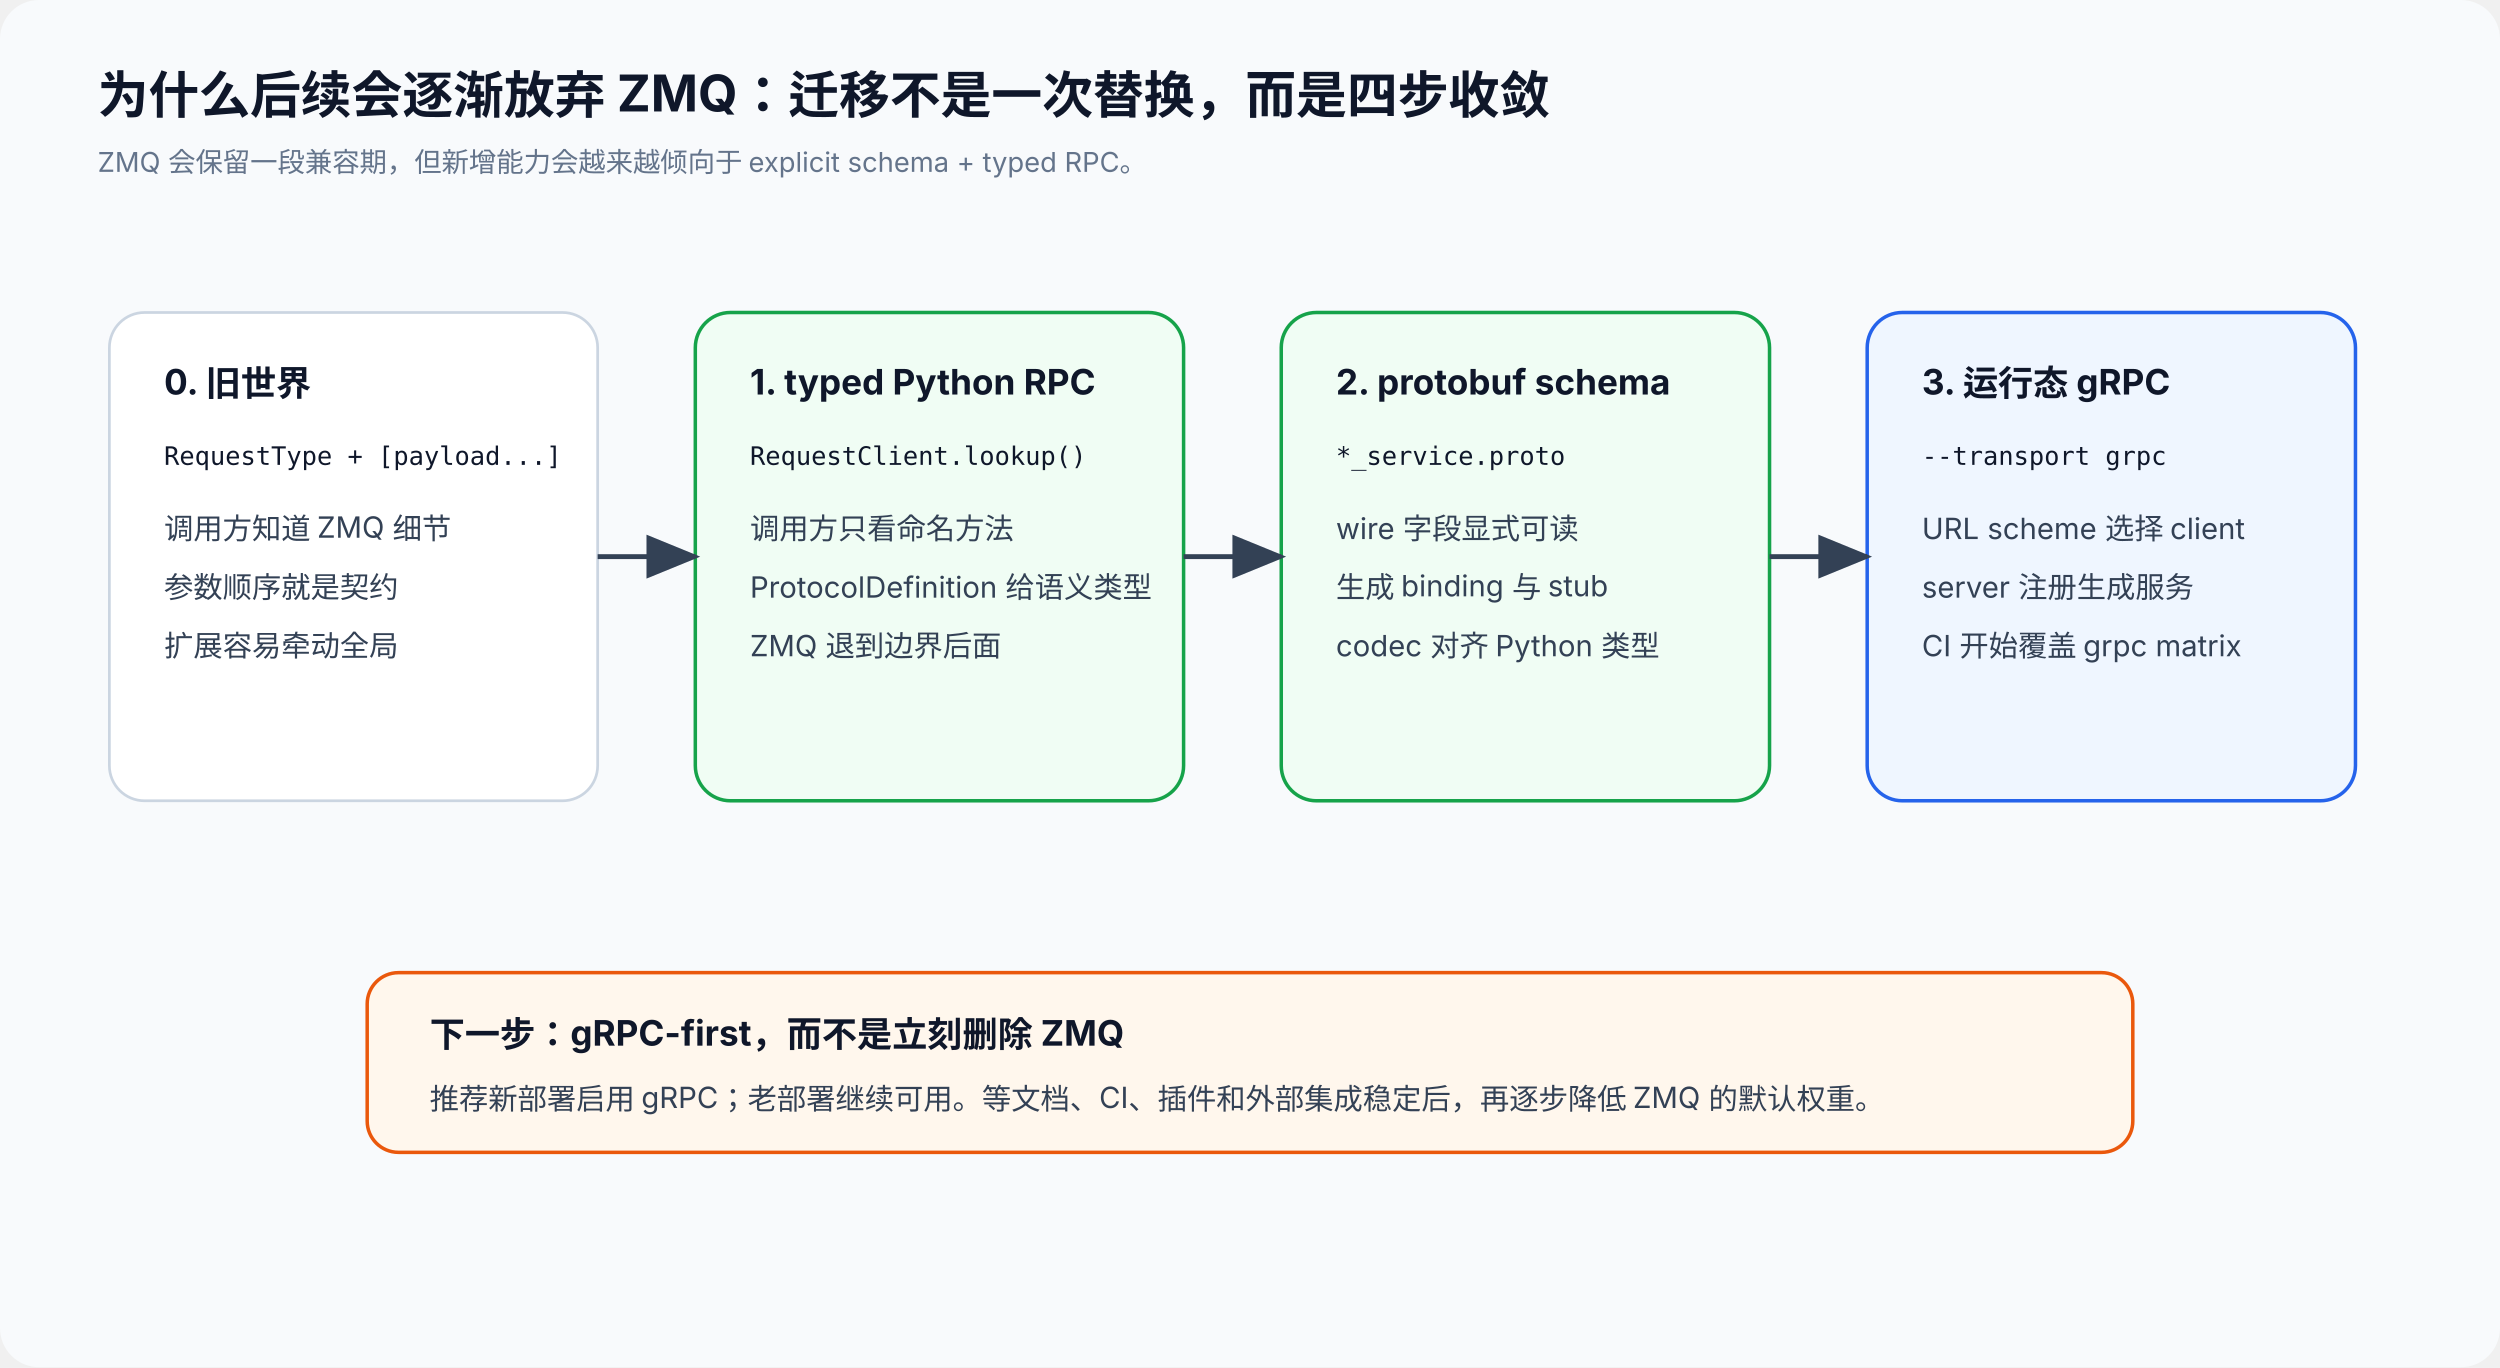
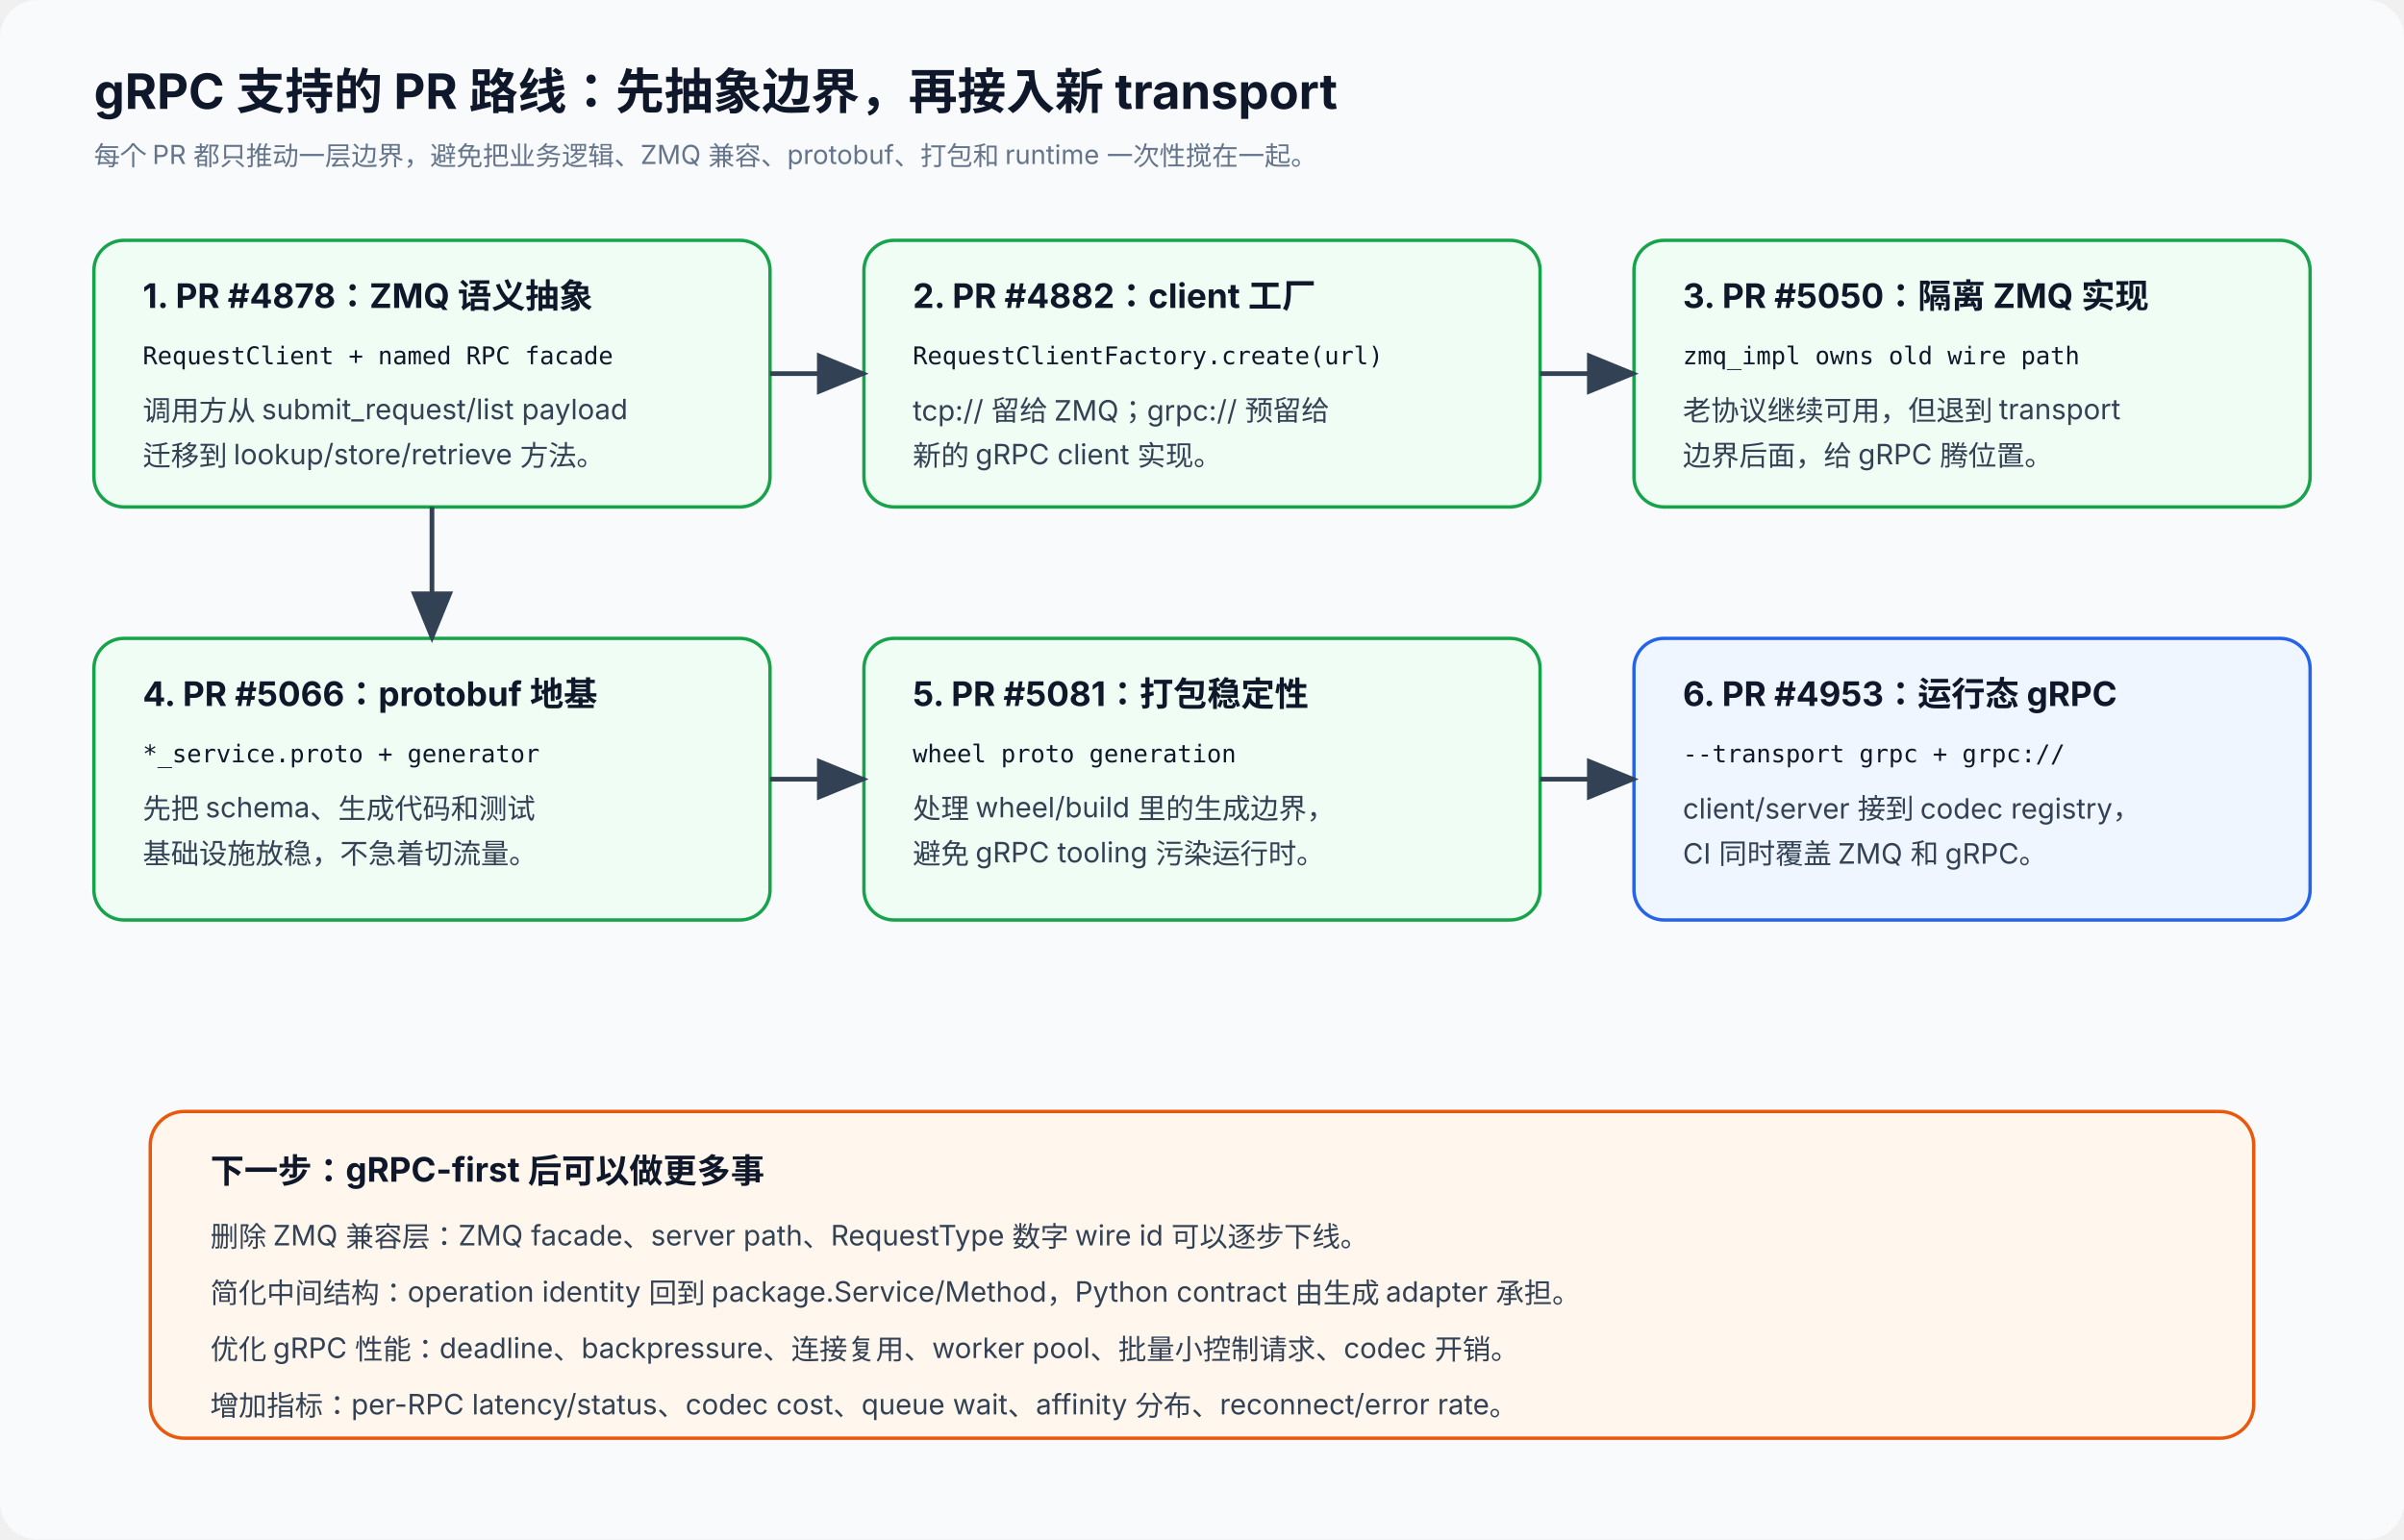
- <svg xmlns="http://www.w3.org/2000/svg" width="1280" height="700" viewBox="0 0 1280 700" role="img" aria-labelledby="title desc">
+ <svg xmlns="http://www.w3.org/2000/svg" width="1280" height="820" viewBox="0 0 1280 820" role="img" aria-labelledby="title desc">
  <defs>
    <marker id="arrow" markerWidth="11" markerHeight="9" refX="10" refY="4.5" orient="auto">
      <path d="M0,0 L11,4.5 L0,9 Z" fill="#334155" />
    </marker>
    <style>
      .bg { fill: #f8fafc; }
      .stage { fill: #ffffff; stroke: #cbd5e1; stroke-width: 1.4; }
      .done { fill: #f0fdf4; stroke: #16a34a; stroke-width: 1.8; }
      .now { fill: #eff6ff; stroke: #2563eb; stroke-width: 1.8; }
      .next { fill: #fff7ed; stroke: #ea580c; stroke-width: 1.8; }
      .title { fill: #0f172a; font: 700 26px system-ui, -apple-system, BlinkMacSystemFont, "Segoe UI", sans-serif; }
      .heading { fill: #0f172a; font: 700 18px system-ui, -apple-system, BlinkMacSystemFont, "Segoe UI", sans-serif; }
      .text { fill: #334155; font: 15px system-ui, -apple-system, BlinkMacSystemFont, "Segoe UI", sans-serif; }
      .code { fill: #0f172a; font: 13px ui-monospace, SFMono-Regular, Menlo, Consolas, monospace; }
      .muted { fill: #64748b; font: 14px system-ui, -apple-system, BlinkMacSystemFont, "Segoe UI", sans-serif; }
      .arrow { stroke: #334155; stroke-width: 2.5; fill: none; marker-end: url(#arrow); }
    </style>
  </defs>
-   <rect class="bg" width="1280" height="700" rx="20" />
-   <text class="title" x="50" y="58">为什么后续会逐渐放弃 ZMQ：迁移不是一次替换，而是四步收敛</text>
-   <text class="muted" x="50" y="88">ZMQ 会保留一段兼容期，但新增能力会越来越倾向于 explicit schema + typed RPC。</text>
-   <rect class="stage" x="56" y="160" width="250" height="250" rx="18" />
-   <text class="heading" x="84" y="202">0. 旧世界</text>
-   <text class="code" x="84" y="238">RequestType + [payload...]</text>
-   <text class="text" x="84" y="276">调用方知道 ZMQ 细节</text>
-   <text class="text" x="84" y="306">参数顺序就是契约</text>
-   <text class="text" x="84" y="336">扩展容易牵动全局</text>
-   <rect class="done" x="356" y="160" width="250" height="250" rx="18" />
-   <text class="heading" x="384" y="202">1. typed Python RPC</text>
-   <text class="code" x="384" y="238">RequestClient.lookup()</text>
-   <text class="text" x="384" y="276">调用方只看命名方法</text>
-   <text class="text" x="384" y="306">ProtocolDefinition 给语义类型</text>
-   <text class="text" x="384" y="336">ZMQ 退到边界后面</text>
-   <rect class="done" x="656" y="160" width="250" height="250" rx="18" />
-   <text class="heading" x="684" y="202">2. protobuf schema</text>
-   <text class="code" x="684" y="238">*_service.proto</text>
-   <text class="text" x="684" y="276">wire 字段显式可读</text>
-   <text class="text" x="684" y="306">生成 binding 与 stub</text>
-   <text class="text" x="684" y="336">codec 对齐 Python 类型</text>
-   <rect class="now" x="956" y="160" width="250" height="250" rx="18" />
-   <text class="heading" x="984" y="202">3. 运行态 gRPC</text>
-   <text class="code" x="984" y="238">--transport grpc</text>
-   <text class="text" x="984" y="276">URL scheme 选择 client</text>
-   <text class="text" x="984" y="306">server 注册生成服务</text>
-   <text class="text" x="984" y="336">CI 开始覆盖 grpc matrix</text>
-   <path class="arrow" d="M306 285 H356" />
-   <path class="arrow" d="M606 285 H656" />
-   <path class="arrow" d="M906 285 H956" />
-   <rect class="next" x="188" y="498" width="904" height="92" rx="16" />
-   <text class="heading" x="220" y="536">下一步：gRPC-first，而不是立刻删除 ZMQ</text>
-   <text class="text" x="220" y="568">推荐新部署启用 gRPC；老部署继续可用。等文档、CI、插件和外部集成稳定后，再逐步降低 ZMQ 的默认权重。</text>
+   <rect class="bg" width="1280" height="820" rx="20" />
+   <text class="title" x="50" y="58">gRPC 支持的 PR 路线：先抽象边界，再接入新 transport</text>
+   <text class="muted" x="50" y="88">每个 PR 都只推动一层边界，避免把业务逻辑、ZMQ 兼容、protobuf、打包和 runtime 一次性搅在一起。</text>
+   <rect class="done" x="50" y="128" width="360" height="142" rx="16" />
+   <text class="heading" x="76" y="164">1. PR #4878：ZMQ 语义抽象</text>
+   <text class="code" x="76" y="194">RequestClient + named RPC facade</text>
+   <text class="text" x="76" y="224">调用方从 submit_request/list payload</text>
+   <text class="text" x="76" y="248">迁移到 lookup/store/retrieve 方法。</text>
+   <rect class="done" x="460" y="128" width="360" height="142" rx="16" />
+   <text class="heading" x="486" y="164">2. PR #4882：client 工厂</text>
+   <text class="code" x="486" y="194">RequestClientFactory.create(url)</text>
+   <text class="text" x="486" y="224">tcp:// 留给 ZMQ；grpc:// 预留给</text>
+   <text class="text" x="486" y="248">新的 gRPC client 实现。</text>
+   <rect class="done" x="870" y="128" width="360" height="142" rx="16" />
+   <text class="heading" x="896" y="164">3. PR #5050：隔离 ZMQ 实现</text>
+   <text class="code" x="896" y="194">zmq_impl owns old wire path</text>
+   <text class="text" x="896" y="224">老协议继续可用，但退到 transport</text>
+   <text class="text" x="896" y="248">边界后面，给 gRPC 腾位置。</text>
+   <path class="arrow" d="M410 199 H460" />
+   <path class="arrow" d="M820 199 H870" />
+   <rect class="done" x="50" y="340" width="360" height="150" rx="16" />
+   <text class="heading" x="76" y="376">4. PR #5066：protobuf 地基</text>
+   <text class="code" x="76" y="406">*_service.proto + generator</text>
+   <text class="text" x="76" y="436">先把 schema、生成代码和测试</text>
+   <text class="text" x="76" y="460">基础设施放稳，不急着切流量。</text>
+   <rect class="done" x="460" y="340" width="360" height="150" rx="16" />
+   <text class="heading" x="486" y="376">5. PR #5081：打包稳定性</text>
+   <text class="code" x="486" y="406">wheel proto generation</text>
+   <text class="text" x="486" y="436">处理 wheel/build 里的生成边界，</text>
+   <text class="text" x="486" y="460">避免 gRPC tooling 污染运行时。</text>
+   <rect class="now" x="870" y="340" width="360" height="150" rx="16" />
+   <text class="heading" x="896" y="376">6. PR #4953：运行态 gRPC</text>
+   <text class="code" x="896" y="406">--transport grpc + grpc://</text>
+   <text class="text" x="896" y="436">client/server 接到 codec registry，</text>
+   <text class="text" x="896" y="460">CI 同时覆盖 ZMQ 和 gRPC。</text>
+   <path class="arrow" d="M230 270 V340" />
+   <path class="arrow" d="M410 415 H460" />
+   <path class="arrow" d="M820 415 H870" />
+   <rect class="next" x="80" y="592" width="1120" height="174" rx="18" />
+   <text class="heading" x="112" y="630">下一步：gRPC-first 后可以做更多事</text>
+   <text class="text" x="112" y="664">删除 ZMQ 兼容层：ZMQ facade、server path、RequestType 数字 wire id 可以逐步下线。</text>
+   <text class="text" x="112" y="694">简化中间结构：operation identity 回到 package.Service/Method，Python contract 由生成 adapter 承担。</text>
+   <text class="text" x="112" y="724">优化 gRPC 性能：deadline、backpressure、连接复用、worker pool、批量小控制请求、codec 开销。</text>
+   <text class="text" x="112" y="754">增加指标：per-RPC latency/status、codec cost、queue wait、affinity 分布、reconnect/error rate。</text>
</svg>
